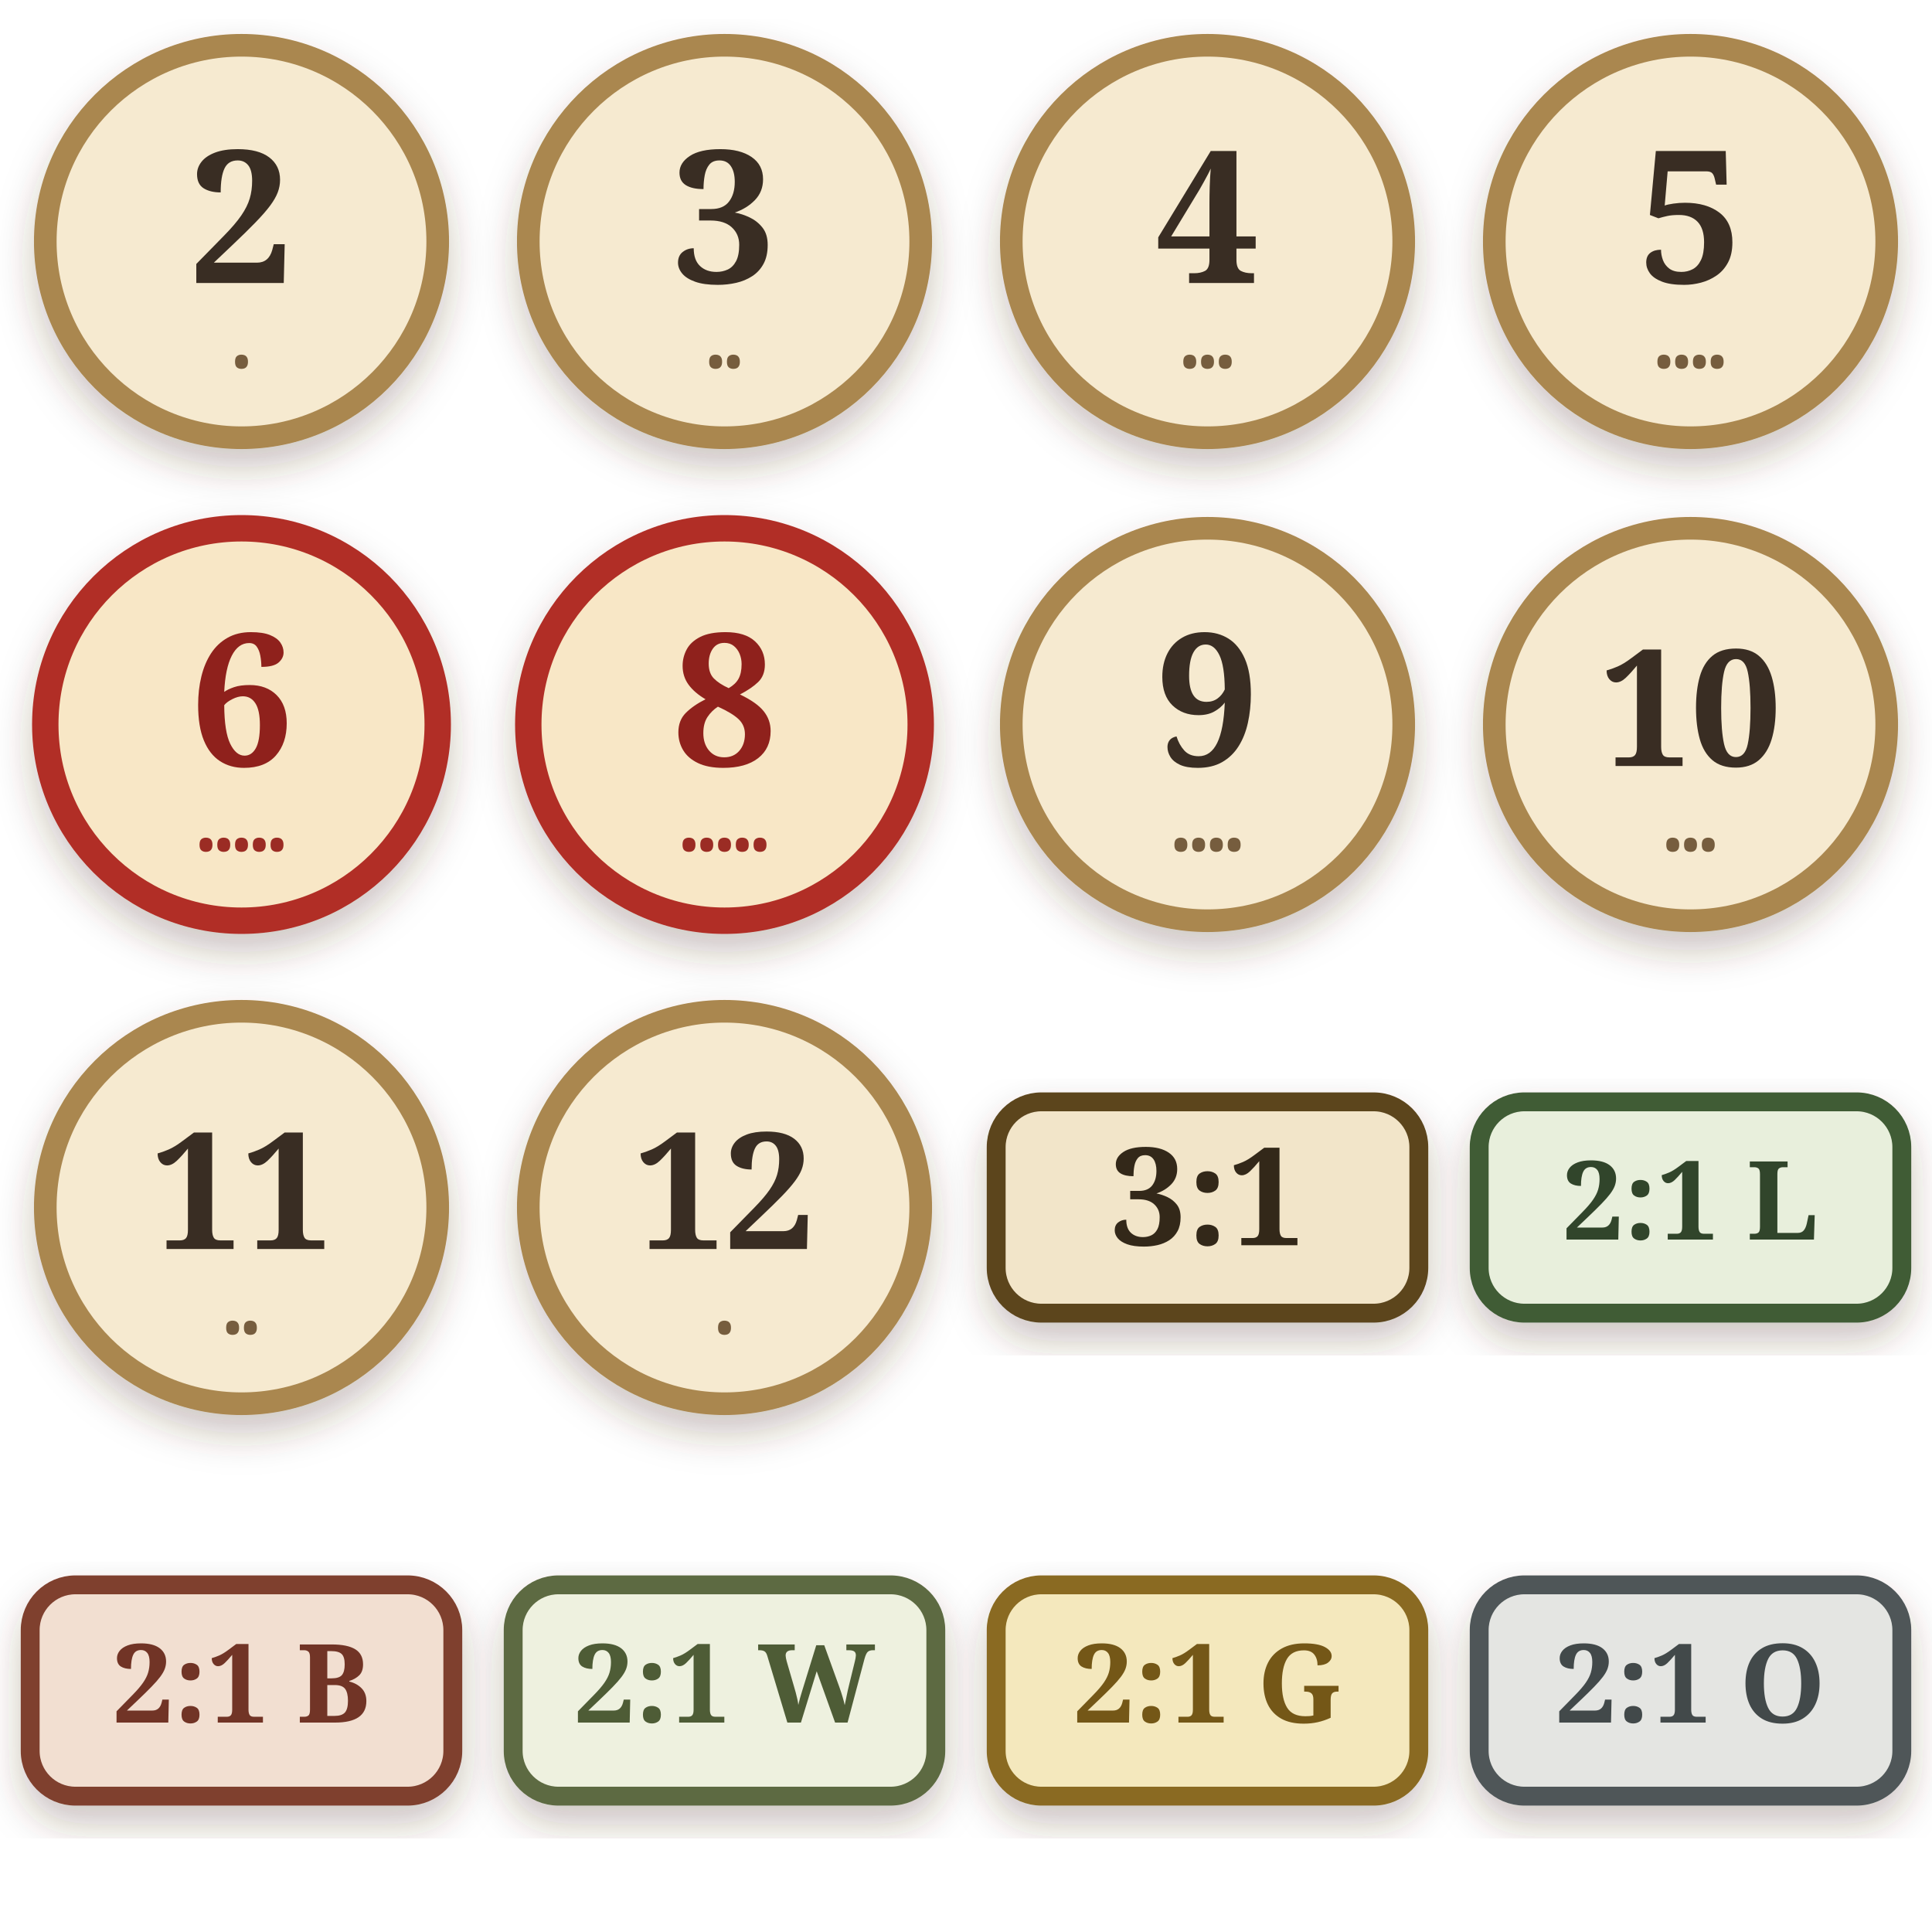
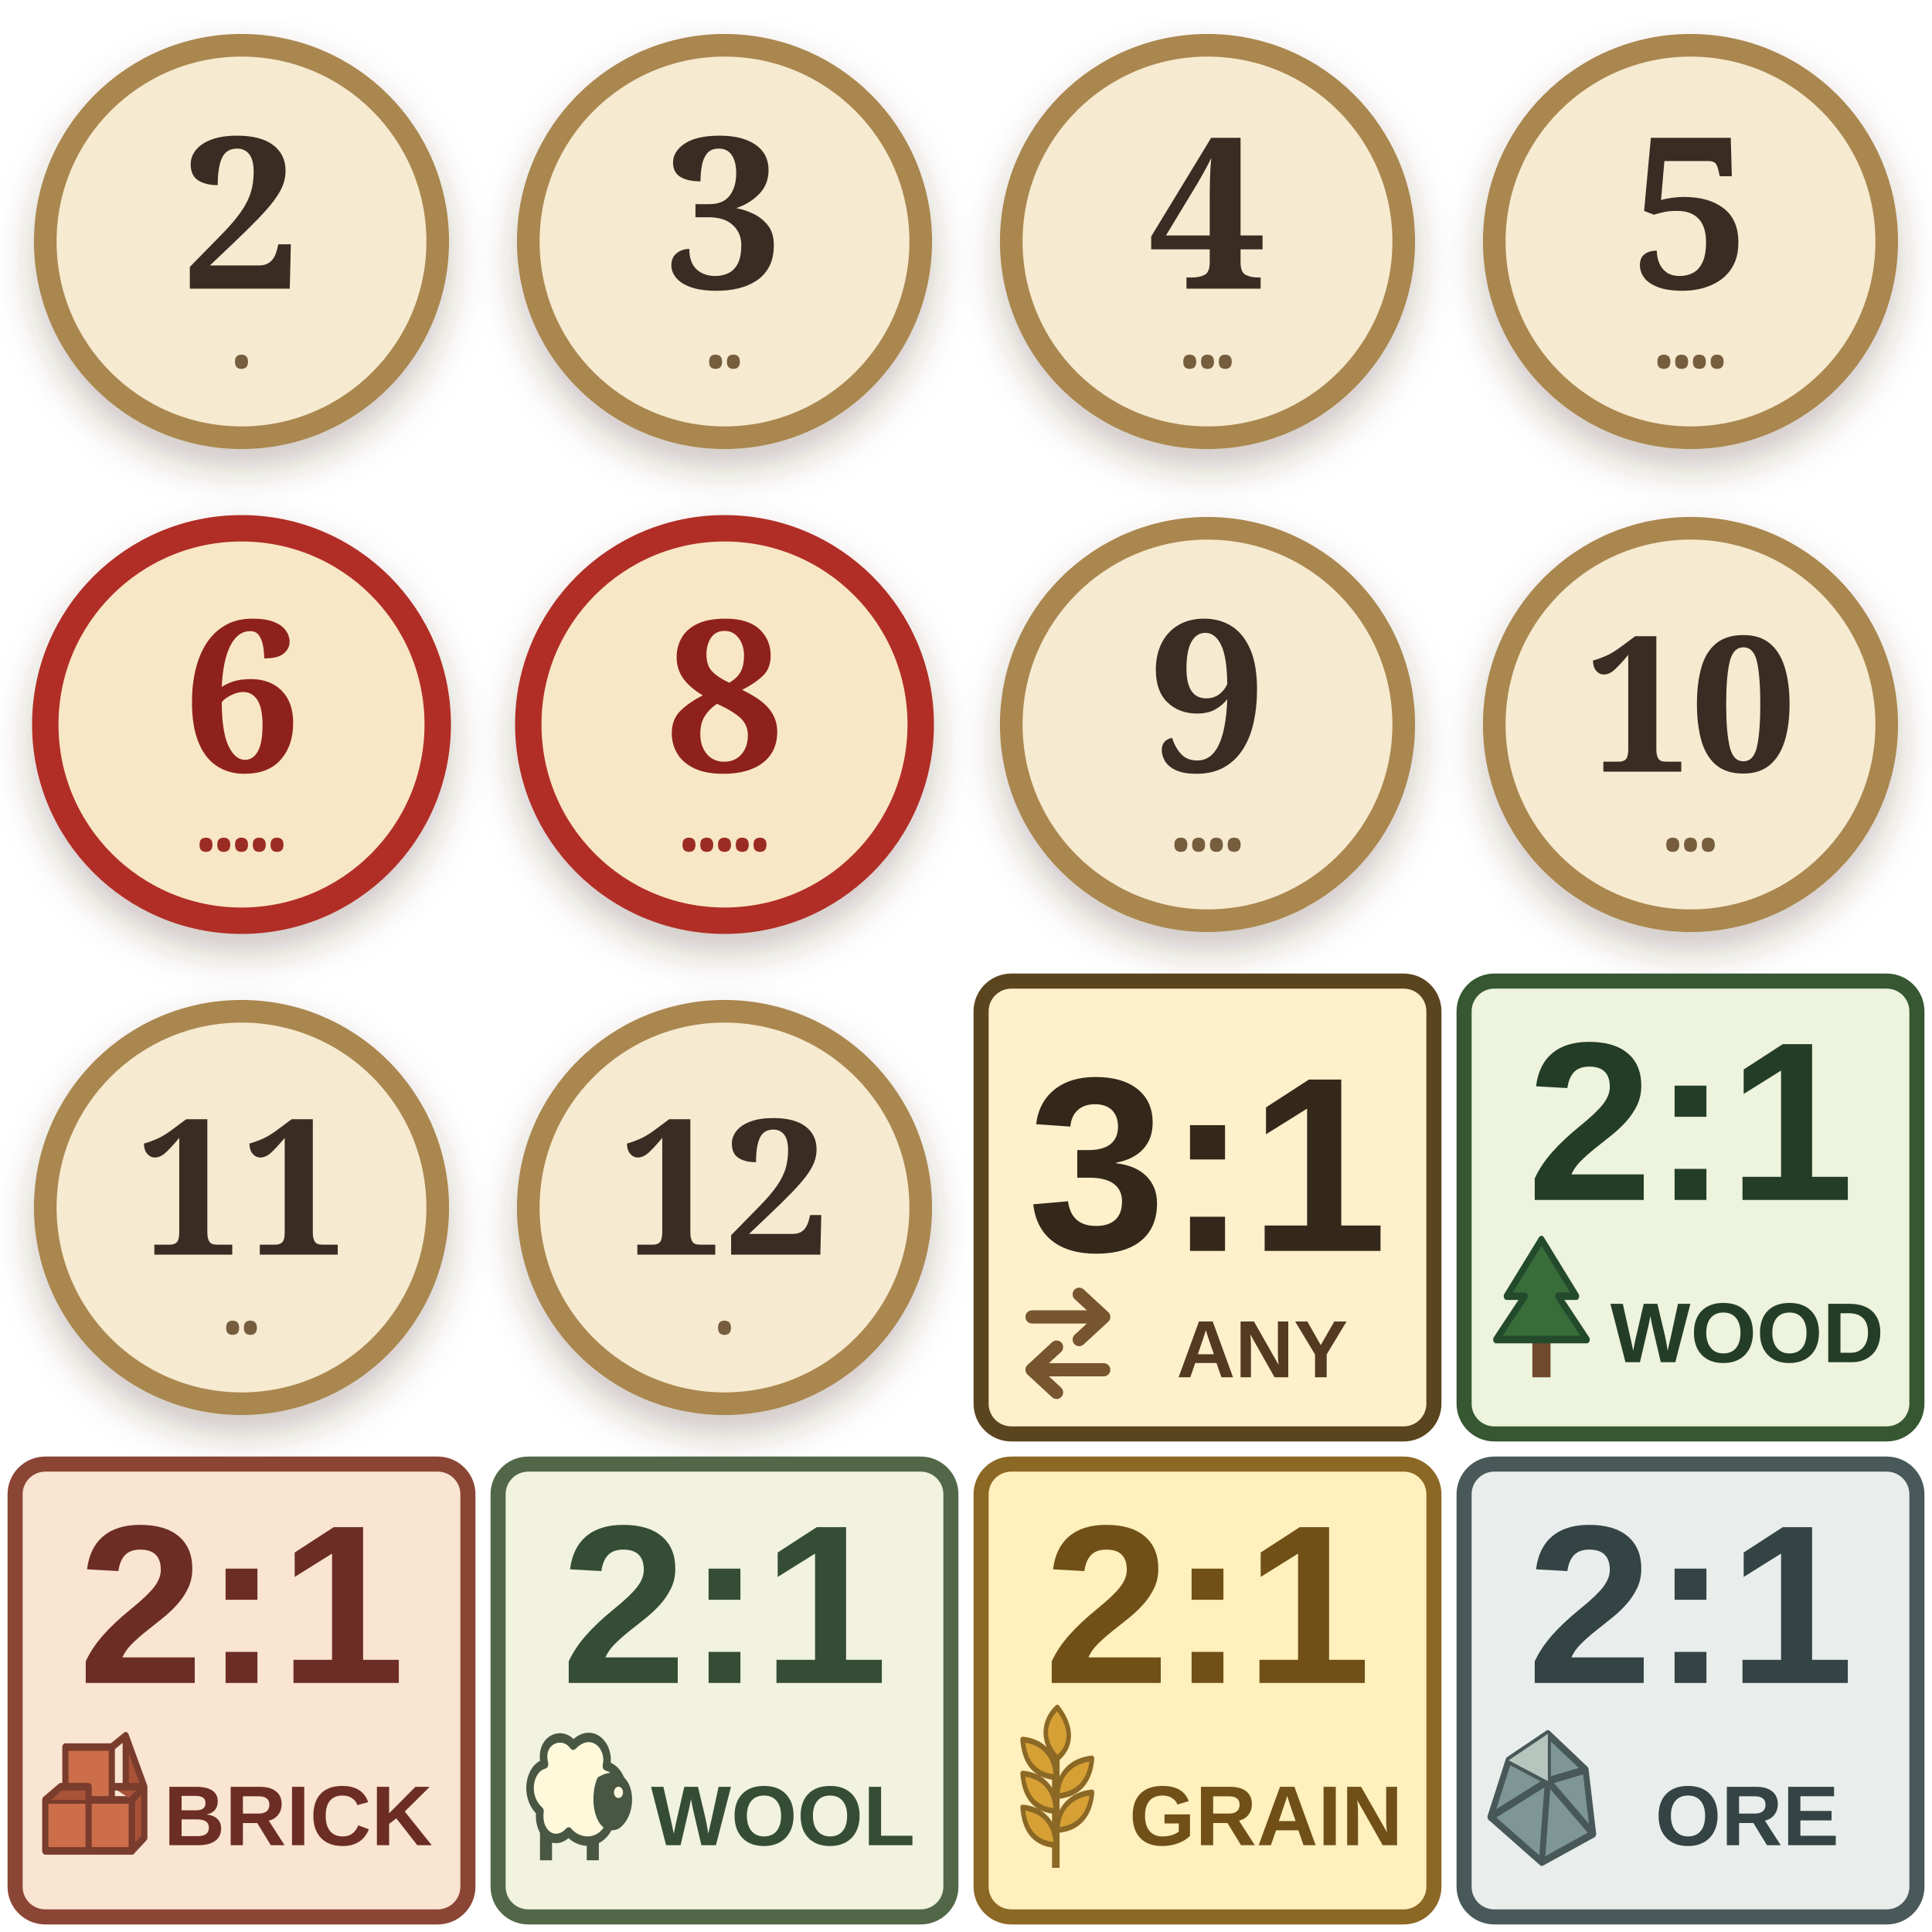
<svg xmlns="http://www.w3.org/2000/svg" width="1024" height="1024" viewBox="0 0 1024 1024">
  <defs>
    <filter id="shadow" x="-20%" y="-20%" width="140%" height="140%">
      <feDropShadow dx="0" dy="10" stdDeviation="10" flood-color="#4a321b" flood-opacity=".28" />
    </filter>
  </defs>
  <rect width="1024" height="1024" fill="none" />
  <g id="number-2" transform="translate(0 0)">
    <circle cx="128" cy="128" r="104" fill="#f6ead0" stroke="#aa8750" stroke-width="12" filter="url(#shadow)" />
-     <text x="128" y="150" text-anchor="middle" font-family="Georgia,serif" font-size="98" font-weight="700" fill="#392d23">2</text>
+     <text x="128" y="153" text-anchor="middle" font-family="Georgia,serif" font-size="112" font-weight="700" fill="#392d23">2</text>
    <text x="128" y="201" text-anchor="middle" font-family="Georgia,serif" font-size="26" fill="#765d3e">•</text>
  </g>
  <g id="number-3" transform="translate(256 0)">
    <circle cx="128" cy="128" r="104" fill="#f6ead0" stroke="#aa8750" stroke-width="12" filter="url(#shadow)" />
-     <text x="128" y="150" text-anchor="middle" font-family="Georgia,serif" font-size="98" font-weight="700" fill="#392d23">3</text>
+     <text x="128" y="153" text-anchor="middle" font-family="Georgia,serif" font-size="112" font-weight="700" fill="#392d23">3</text>
    <text x="128" y="201" text-anchor="middle" font-family="Georgia,serif" font-size="26" fill="#765d3e">••</text>
  </g>
  <g id="number-4" transform="translate(512 0)">
    <circle cx="128" cy="128" r="104" fill="#f6ead0" stroke="#aa8750" stroke-width="12" filter="url(#shadow)" />
-     <text x="128" y="150" text-anchor="middle" font-family="Georgia,serif" font-size="98" font-weight="700" fill="#392d23">4</text>
+     <text x="128" y="153" text-anchor="middle" font-family="Georgia,serif" font-size="112" font-weight="700" fill="#392d23">4</text>
    <text x="128" y="201" text-anchor="middle" font-family="Georgia,serif" font-size="26" fill="#765d3e">•••</text>
  </g>
  <g id="number-5" transform="translate(768 0)">
    <circle cx="128" cy="128" r="104" fill="#f6ead0" stroke="#aa8750" stroke-width="12" filter="url(#shadow)" />
-     <text x="128" y="150" text-anchor="middle" font-family="Georgia,serif" font-size="98" font-weight="700" fill="#392d23">5</text>
+     <text x="128" y="153" text-anchor="middle" font-family="Georgia,serif" font-size="112" font-weight="700" fill="#392d23">5</text>
    <text x="128" y="201" text-anchor="middle" font-family="Georgia,serif" font-size="26" fill="#765d3e">••••</text>
  </g>
  <g id="number-6" transform="translate(0 256)">
    <circle cx="128" cy="128" r="104" fill="#f8e7c6" stroke="#b12f25" stroke-width="14" filter="url(#shadow)" />
-     <text x="128" y="150" text-anchor="middle" font-family="Georgia,serif" font-size="98" font-weight="700" fill="#8f211c">6</text>
+     <text x="128" y="153" text-anchor="middle" font-family="Georgia,serif" font-size="112" font-weight="700" fill="#8f211c">6</text>
    <text x="128" y="201" text-anchor="middle" font-family="Georgia,serif" font-size="26" fill="#9b2c24">•••••</text>
  </g>
  <g id="number-8" transform="translate(256 256)">
    <circle cx="128" cy="128" r="104" fill="#f8e7c6" stroke="#b12f25" stroke-width="14" filter="url(#shadow)" />
-     <text x="128" y="150" text-anchor="middle" font-family="Georgia,serif" font-size="98" font-weight="700" fill="#8f211c">8</text>
+     <text x="128" y="153" text-anchor="middle" font-family="Georgia,serif" font-size="112" font-weight="700" fill="#8f211c">8</text>
    <text x="128" y="201" text-anchor="middle" font-family="Georgia,serif" font-size="26" fill="#9b2c24">•••••</text>
  </g>
  <g id="number-9" transform="translate(512 256)">
    <circle cx="128" cy="128" r="104" fill="#f6ead0" stroke="#aa8750" stroke-width="12" filter="url(#shadow)" />
-     <text x="128" y="150" text-anchor="middle" font-family="Georgia,serif" font-size="98" font-weight="700" fill="#392d23">9</text>
+     <text x="128" y="153" text-anchor="middle" font-family="Georgia,serif" font-size="112" font-weight="700" fill="#392d23">9</text>
    <text x="128" y="201" text-anchor="middle" font-family="Georgia,serif" font-size="26" fill="#765d3e">••••</text>
  </g>
  <g id="number-10" transform="translate(768 256)">
    <circle cx="128" cy="128" r="104" fill="#f6ead0" stroke="#aa8750" stroke-width="12" filter="url(#shadow)" />
-     <text x="128" y="150" text-anchor="middle" font-family="Georgia,serif" font-size="86" font-weight="700" fill="#392d23">10</text>
+     <text x="128" y="153" text-anchor="middle" font-family="Georgia,serif" font-size="100" font-weight="700" fill="#392d23">10</text>
    <text x="128" y="201" text-anchor="middle" font-family="Georgia,serif" font-size="26" fill="#765d3e">•••</text>
  </g>
  <g id="number-11" transform="translate(0 512)">
    <circle cx="128" cy="128" r="104" fill="#f6ead0" stroke="#aa8750" stroke-width="12" filter="url(#shadow)" />
-     <text x="128" y="150" text-anchor="middle" font-family="Georgia,serif" font-size="86" font-weight="700" fill="#392d23">11</text>
+     <text x="128" y="153" text-anchor="middle" font-family="Georgia,serif" font-size="100" font-weight="700" fill="#392d23">11</text>
    <text x="128" y="201" text-anchor="middle" font-family="Georgia,serif" font-size="26" fill="#765d3e">••</text>
  </g>
  <g id="number-12" transform="translate(256 512)">
    <circle cx="128" cy="128" r="104" fill="#f6ead0" stroke="#aa8750" stroke-width="12" filter="url(#shadow)" />
-     <text x="128" y="150" text-anchor="middle" font-family="Georgia,serif" font-size="86" font-weight="700" fill="#392d23">12</text>
+     <text x="128" y="153" text-anchor="middle" font-family="Georgia,serif" font-size="100" font-weight="700" fill="#392d23">12</text>
    <text x="128" y="201" text-anchor="middle" font-family="Georgia,serif" font-size="26" fill="#765d3e">•</text>
  </g>
  <g id="harbor-generic" transform="translate(512 512)">
-     <rect x="16" y="72" width="224" height="112" rx="24" fill="#f2e5c9" stroke="#5b451f" stroke-width="10" filter="url(#shadow)" />
-     <text x="128" y="148" text-anchor="middle" font-family="Georgia,serif" font-size="72" font-weight="700" fill="#332819">3:1</text>
+     <rect x="8" y="8" width="240" height="240" rx="16" fill="#fff0cc" stroke="#5b451f" stroke-width="8" />
+     <text x="128" y="151" text-anchor="middle" font-family="Arial,Helvetica,sans-serif" font-size="132" font-weight="900" fill="#332819">3:1</text>
+     <path d="M35 186h38l-13-12m13 12-13 12M73 214H35l13-12m-13 12 13 12" fill="none" stroke="#76552f" stroke-width="7" stroke-linecap="round" stroke-linejoin="round" />
+     <text x="157" y="218" text-anchor="middle" font-family="Arial,Helvetica,sans-serif" font-size="43" font-weight="900" fill="#533a21">ANY</text>
  </g>
  <g id="harbor-lumber" transform="translate(768 512)">
-     <rect x="16" y="72" width="224" height="112" rx="24" fill="#e8efdc" stroke="#405c35" stroke-width="10" filter="url(#shadow)" />
-     <text x="128" y="145" text-anchor="middle" font-family="Georgia,serif" font-size="58" font-weight="700" fill="#31452b">2:1 L</text>
+     <rect x="8" y="8" width="240" height="240" rx="16" fill="#edf3dc" stroke="#365731" stroke-width="8" />
+     <text x="128" y="124" text-anchor="middle" font-family="Arial,Helvetica,sans-serif" font-size="120" font-weight="900" fill="#243d27">2:1</text>
+     <g id="icon-lumber" transform="translate(25 145) scale(.8 1)">
+       <path d="M30 73V30" fill="none" stroke="#704a2c" stroke-width="12" />
+       <path d="M30 0 7 30h12L0 53h60L41 30h12Z" fill="#386d39" stroke="#244a2c" stroke-width="4" stroke-linejoin="round" />
+     </g>
+     <text x="158" y="210" text-anchor="middle" textLength="147" lengthAdjust="spacingAndGlyphs" font-family="Arial,Helvetica,sans-serif" font-size="45" font-weight="900" fill="#243d27">WOOD</text>
  </g>
  <g id="harbor-brick" transform="translate(0 768)">
-     <rect x="16" y="72" width="224" height="112" rx="24" fill="#f2dfd1" stroke="#7f3f2f" stroke-width="10" filter="url(#shadow)" />
-     <text x="128" y="145" text-anchor="middle" font-family="Georgia,serif" font-size="58" font-weight="700" fill="#713426">2:1 B</text>
+     <rect x="8" y="8" width="240" height="240" rx="16" fill="#fae4d2" stroke="#8b4534" stroke-width="8" />
+     <text x="128" y="124" text-anchor="middle" font-family="Arial,Helvetica,sans-serif" font-size="120" font-weight="900" fill="#6c2d24">2:1</text>
+     <g id="icon-brick" transform="translate(24 153) scale(.82 1)" stroke="#793c2d" stroke-width="4" stroke-linejoin="round">
+       <path d="M0 33h28v27H0Zm28 0h28v27H28ZM13 5h30v28H13Z" fill="#cb6e49" />
+       <path d="m0 33 10-7h18v7m28 0 8-7H43m0-21 9-6 12 27-8 7v27l8-7V26H52V-1L43 5" fill="#a85237" />
+     </g>
+     <text x="158" y="210" text-anchor="middle" textLength="150" lengthAdjust="spacingAndGlyphs" font-family="Arial,Helvetica,sans-serif" font-size="45" font-weight="900" fill="#6c2d24">BRICK</text>
  </g>
  <g id="harbor-wool" transform="translate(256 768)">
-     <rect x="16" y="72" width="224" height="112" rx="24" fill="#eef1df" stroke="#5d6b42" stroke-width="10" filter="url(#shadow)" />
-     <text x="128" y="145" text-anchor="middle" font-family="Georgia,serif" font-size="58" font-weight="700" fill="#4e5c36">2:1 W</text>
+     <rect x="8" y="8" width="240" height="240" rx="16" fill="#f1f3df" stroke="#526747" stroke-width="8" />
+     <text x="128" y="124" text-anchor="middle" font-family="Arial,Helvetica,sans-serif" font-size="120" font-weight="900" fill="#354d35">2:1</text>
+     <g id="icon-wool" transform="translate(23 150) scale(.8 1)" stroke="#485642" stroke-width="5" stroke-linejoin="round">
+       <path d="M13 51v17m31-17v17" stroke-width="8" />
+       <path d="M9 42C-2 34 2 19 12 17 8 4 24-1 31 7 43-3 56 7 53 18 66 21 68 38 57 45 52 61 35 60 28 53 19 61 7 54 9 42Z" fill="#fff9dc" />
+       <path d="M49 26c20-9 24 16 11 23-12 4-16-13-11-23Z" fill="#485642" />
+       <circle cx="61" cy="32" r="3" fill="#fff9dc" stroke="none" />
+     </g>
+     <text x="159" y="210" text-anchor="middle" textLength="145" lengthAdjust="spacingAndGlyphs" font-family="Arial,Helvetica,sans-serif" font-size="45" font-weight="900" fill="#354d35">WOOL</text>
  </g>
  <g id="harbor-grain" transform="translate(512 768)">
-     <rect x="16" y="72" width="224" height="112" rx="24" fill="#f4e8bd" stroke="#8a6b21" stroke-width="10" filter="url(#shadow)" />
-     <text x="128" y="145" text-anchor="middle" font-family="Georgia,serif" font-size="58" font-weight="700" fill="#745717">2:1 G</text>
+     <rect x="8" y="8" width="240" height="240" rx="16" fill="#fff0bd" stroke="#8c6825" stroke-width="8" />
+     <text x="128" y="124" text-anchor="middle" font-family="Arial,Helvetica,sans-serif" font-size="120" font-weight="900" fill="#705017">2:1</text>
+     <g id="icon-grain" transform="translate(26 146) scale(.8 1)" fill="#d6a035" stroke="#8c6825" stroke-width="3" stroke-linejoin="round">
+       <path d="M27 76V8" fill="none" stroke-width="5" />
+       <path d="M27 28C11 27 6 18 5 8c14 1 22 9 22 20Zm0 18C11 45 6 36 5 26c14 1 22 9 22 20Zm0 18C11 63 6 54 5 44c14 1 22 9 22 20ZM28 18C15 7 21-4 28-9c8 8 12 19 0 27Zm0 20C44 37 50 28 51 18c-14 1-23 9-23 20Zm0 18C44 55 50 46 51 36c-14 1-23 9-23 20Z" />
+     </g>
+     <text x="159" y="210" text-anchor="middle" textLength="151" lengthAdjust="spacingAndGlyphs" font-family="Arial,Helvetica,sans-serif" font-size="45" font-weight="900" fill="#705017">GRAIN</text>
  </g>
  <g id="harbor-ore" transform="translate(768 768)">
-     <rect x="16" y="72" width="224" height="112" rx="24" fill="#e4e5e2" stroke="#4f5758" stroke-width="10" filter="url(#shadow)" />
-     <text x="128" y="145" text-anchor="middle" font-family="Georgia,serif" font-size="58" font-weight="700" fill="#42494a">2:1 O</text>
+     <rect x="8" y="8" width="240" height="240" rx="16" fill="#e9eeec" stroke="#495858" stroke-width="8" />
+     <text x="128" y="124" text-anchor="middle" font-family="Arial,Helvetica,sans-serif" font-size="120" font-weight="900" fill="#344344">2:1</text>
+     <g id="icon-ore" transform="translate(22 151) scale(.8 1)" stroke="#485858" stroke-width="4" stroke-linejoin="round">
+       <path d="m0 44 12-30L38 0l25 19 5 34-34 15Z" fill="#7e9694" />
+       <path d="m12 14 26 11L38 0m0 25 25-6M38 25 34 68M0 44l38-19 30 28" fill="none" />
+       <path d="m12 14 26 11L38 0Z" fill="#b6c5bd" stroke="none" />
+     </g>
+     <text x="158" y="210" text-anchor="middle" textLength="128" lengthAdjust="spacingAndGlyphs" font-family="Arial,Helvetica,sans-serif" font-size="45" font-weight="900" fill="#344344">ORE</text>
  </g>
</svg>
